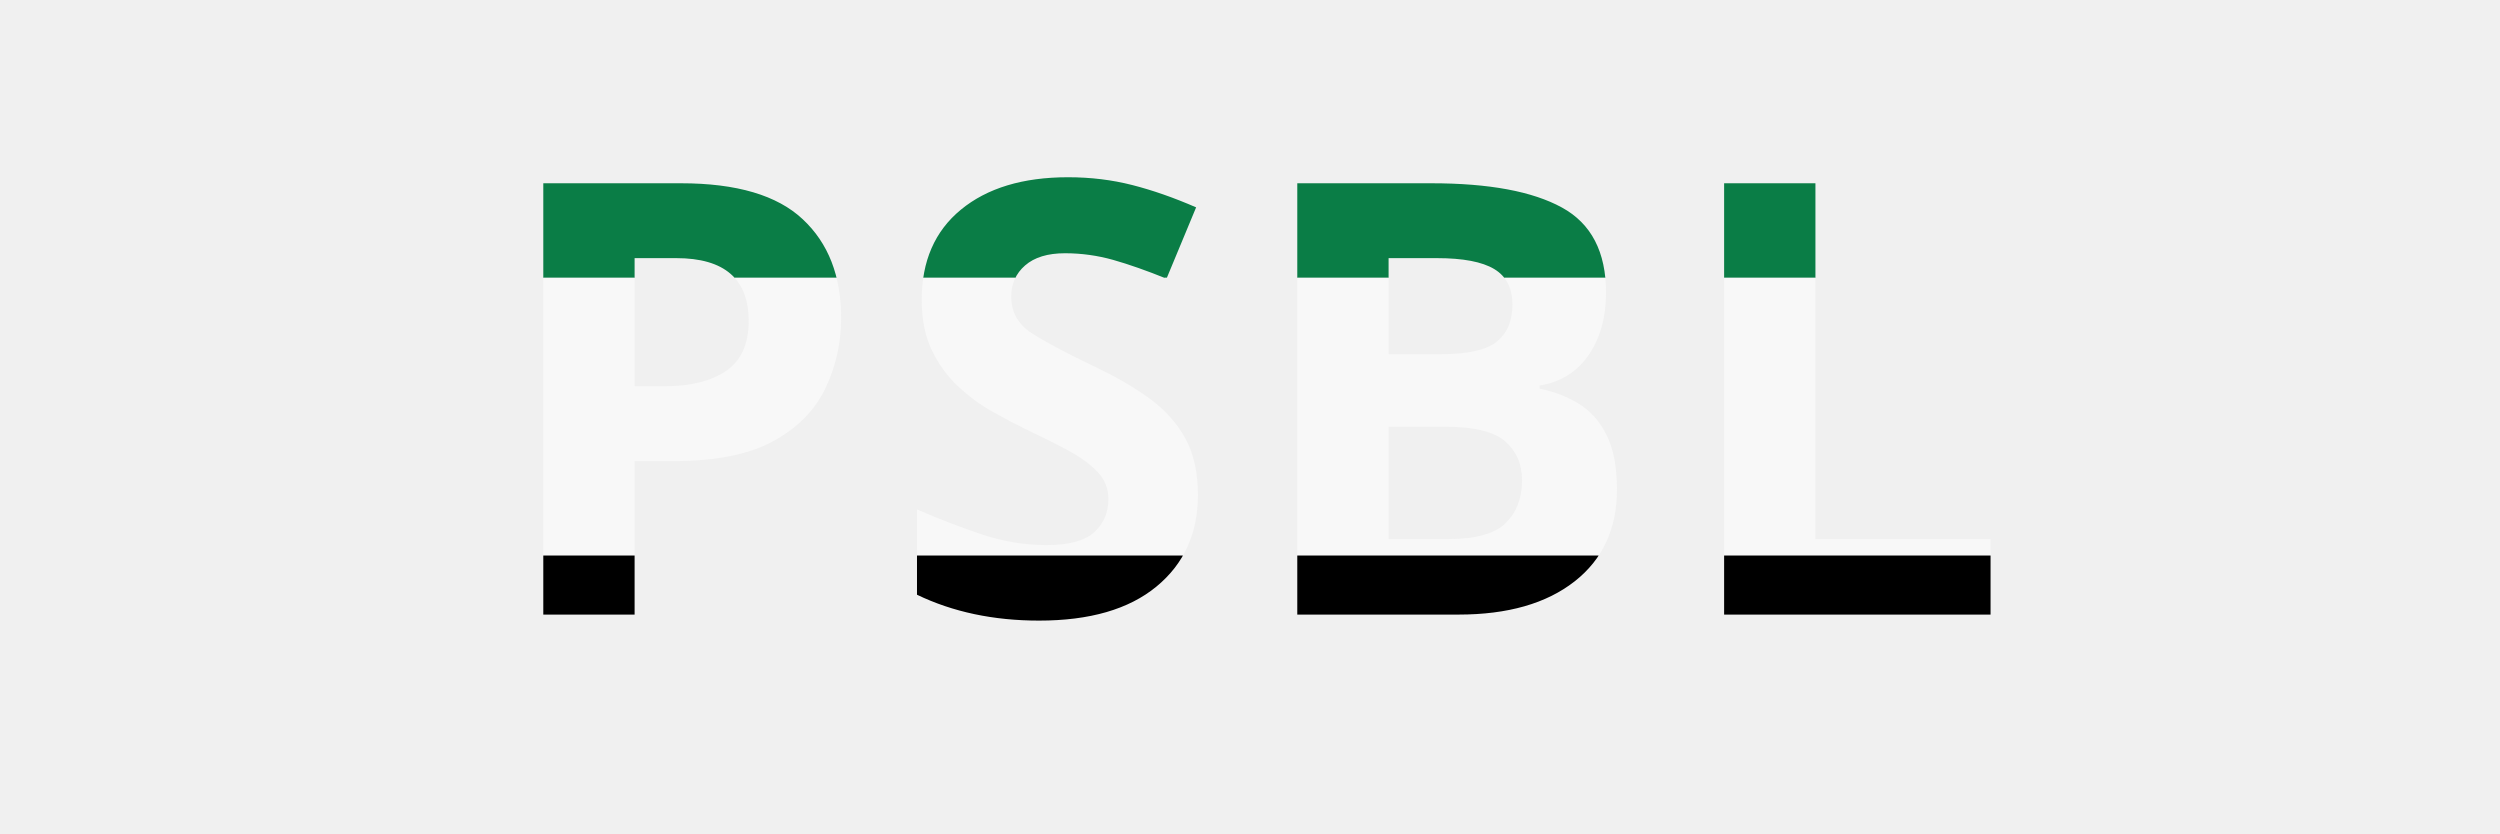
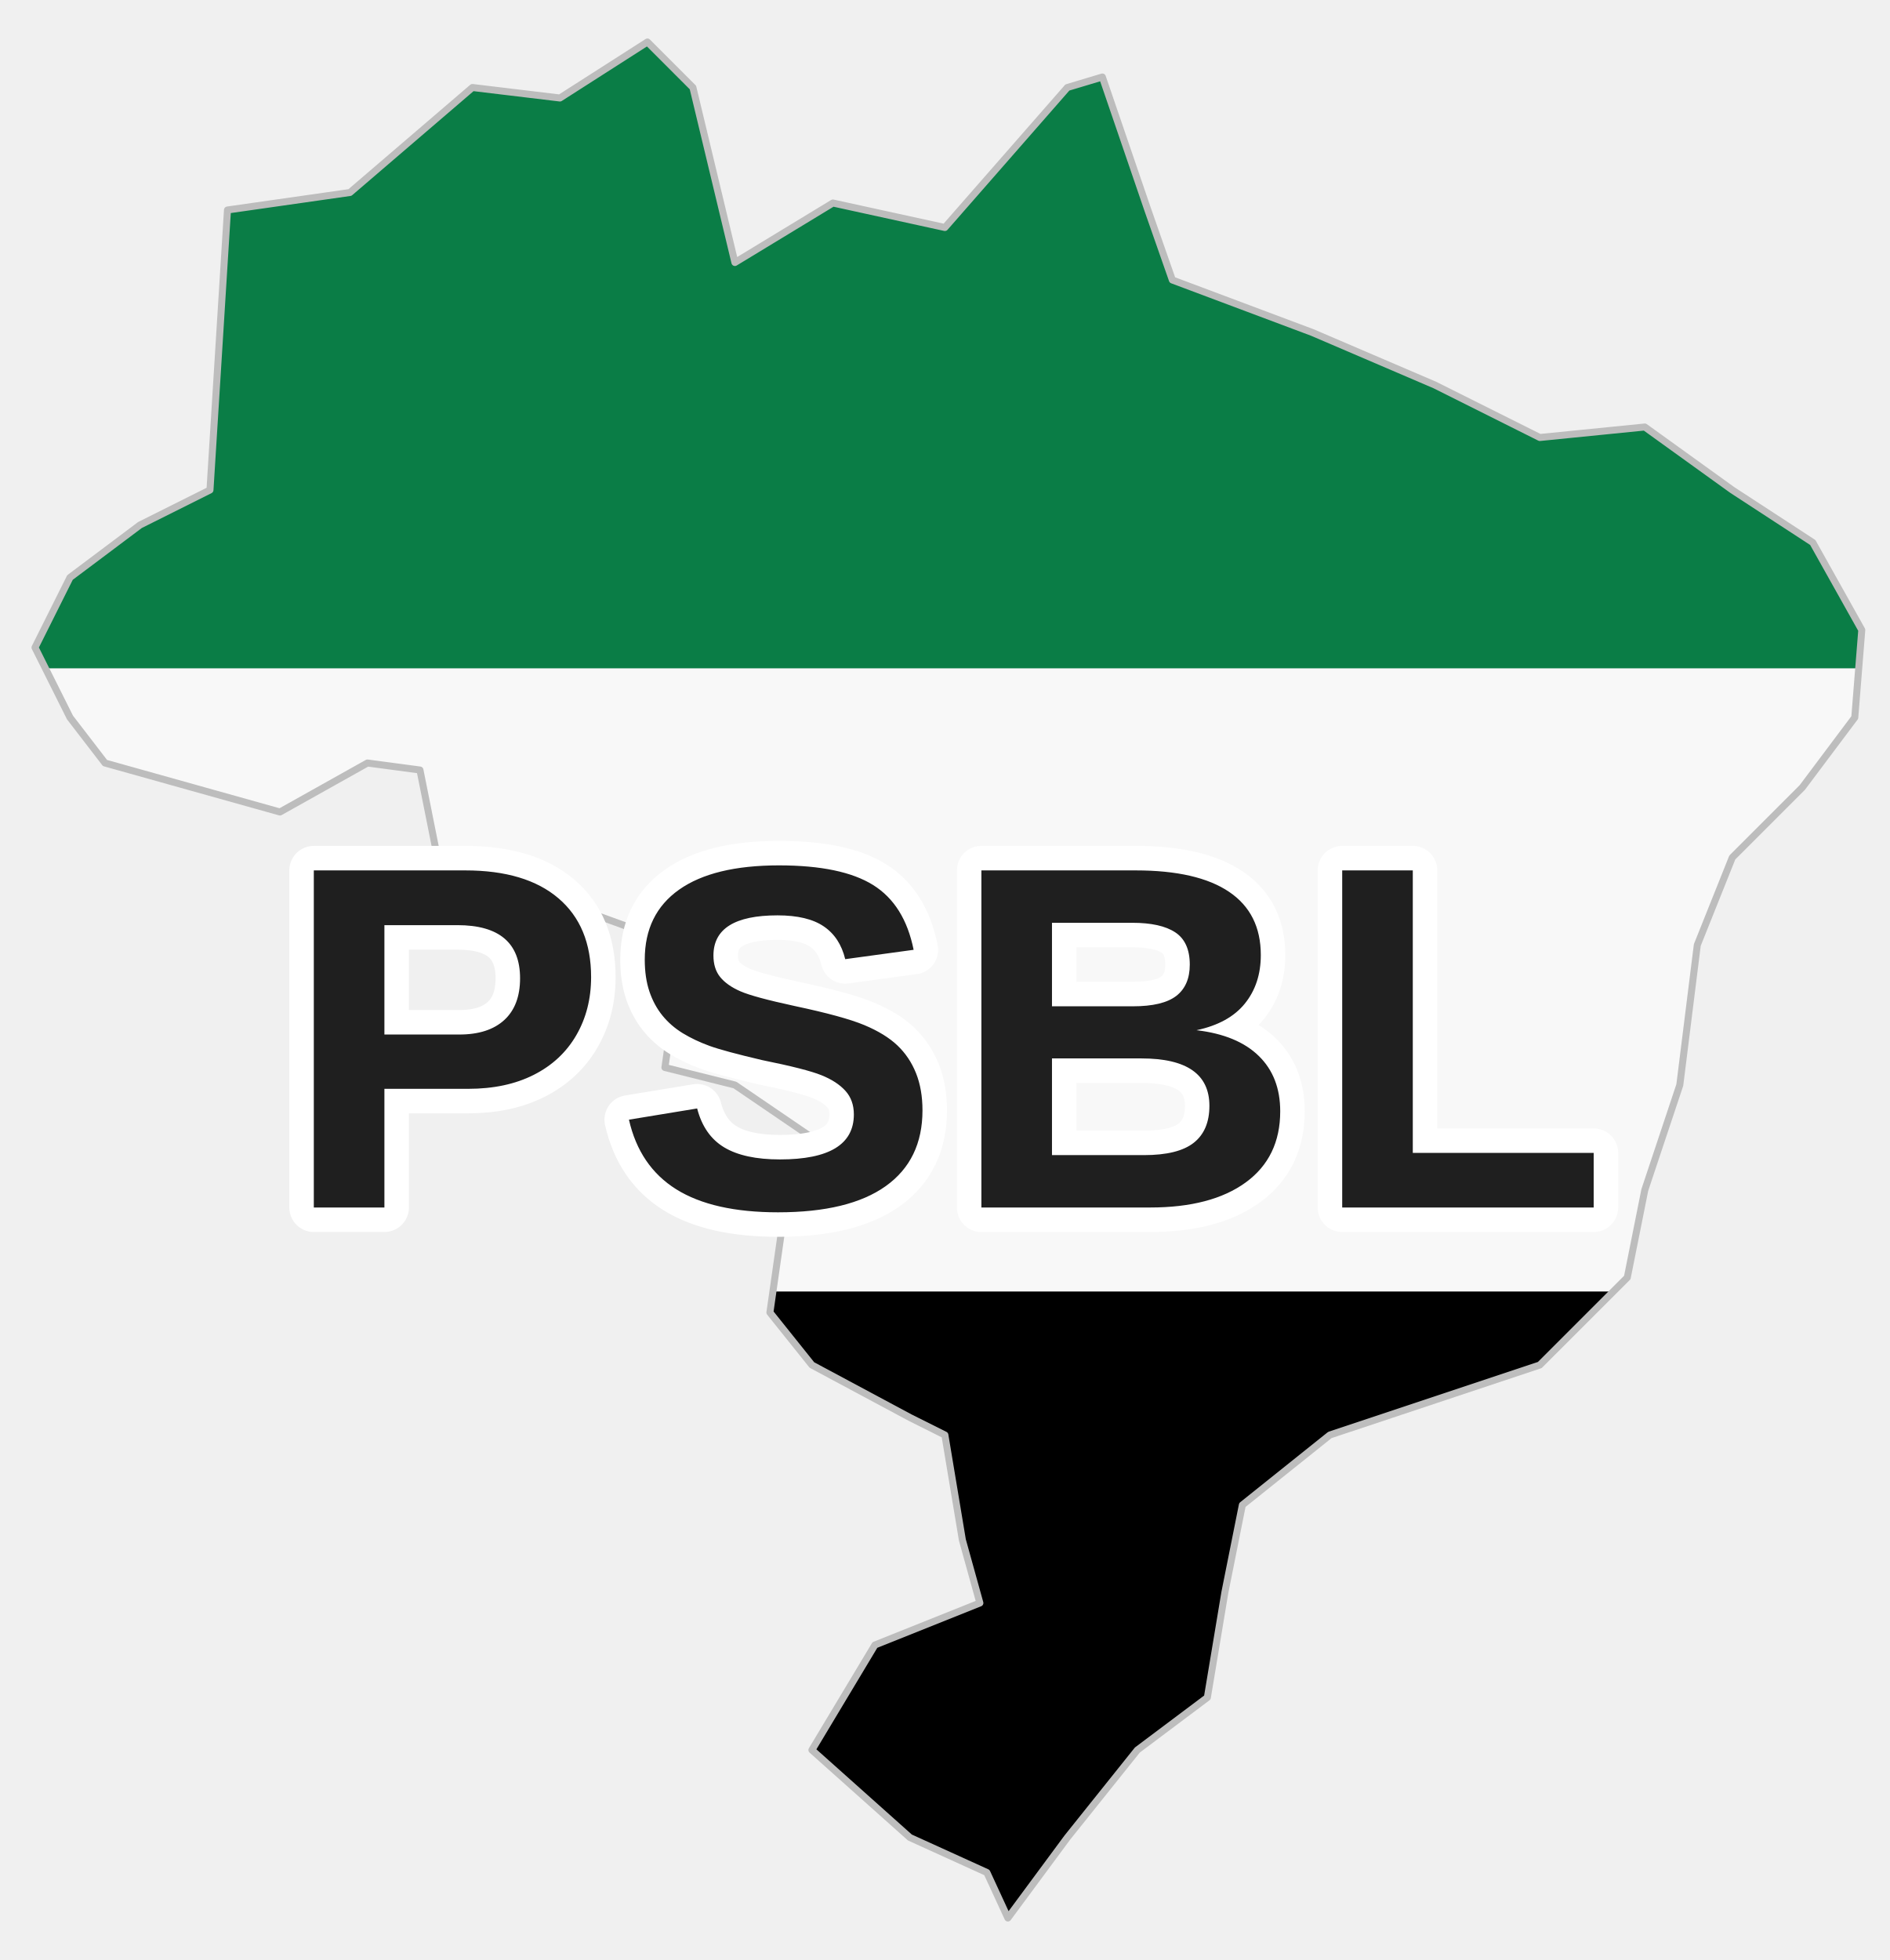
- <svg xmlns="http://www.w3.org/2000/svg" viewBox="0 0 240 80">
+ <svg xmlns="http://www.w3.org/2000/svg" viewBox="30 20 540 560">
  <defs>
-     <linearGradient id="bandeira" x1="0" y1="0" x2="0" y2="1">
-       <stop offset="0%" stop-color="#0a7d46" />
-       <stop offset="50%" stop-color="#f8f8f8" />
-       <stop offset="50%" stop-color="#f8f8f8" />
-       <stop offset="50%" stop-color="#000000" />
-       <stop offset="100%" stop-color="#000000" />
-     </linearGradient>
-     <clipPath id="texto">
-       <text x="120" y="59" text-anchor="middle" font-family="Ledlight, sans-serif" font-size="58" font-weight="bold" letter-spacing="2">PSBL</text>
+     <path id="brasil" d="M95,80 L130,75 L165,45 L190,48 L215,32 L228,45 L240,95 L268,78 L300,85 L335,45 L345,42 L358,80 L365,100 L405,115 L440,130 L470,145 L500,142 L525,160 L548,175 L562,200 L560,225 L545,245 L525,265 L515,290 L510,330 L500,360 L495,385 L470,410 L440,420 L410,430 L385,450 L380,475 L375,505 L355,520 L335,545 L318,568 L312,555 L290,545 L262,520 L280,490 L310,478 L305,460 L300,430 L290,425 L262,410 L250,395 L255,360 L262,345 L240,330 L220,325 L225,290 L210,285 L155,265 L150,240 L135,238 L110,252 L85,245 L60,238 L50,225 L40,205 L50,185 L70,170 L90,160 Z" />
+     <clipPath id="recorte-mapa">
+       <use href="#brasil" />
    </clipPath>
  </defs>
-   <rect width="240" height="80" fill="none" />
-   <g clip-path="url(#texto)">
-     <rect x="0" y="0" width="240" height="26.67" fill="#0a7d46" />
-     <rect x="0" y="26.67" width="240" height="26.66" fill="#f8f8f8" />
-     <rect x="0" y="53.33" width="240" height="26.67" fill="#000000" />
+   <g clip-path="url(#recorte-mapa)">
+     <rect x="0" y="0" width="600" height="211" fill="#0a7d46" />
+     <rect x="0" y="211" width="600" height="178" fill="#f8f8f8" />
+     <rect x="0" y="389" width="600" height="211" fill="#000000" />
  </g>
+   <use href="#brasil" fill="none" stroke="#bdbdbd" stroke-width="2" stroke-linejoin="round" />
+   <text x="300" y="365" text-anchor="middle" font-family="Arial Black, Arial, sans-serif" font-size="140" font-weight="900" letter-spacing="2" fill="#1f1f1f" stroke="#ffffff" stroke-width="14" stroke-linejoin="round" paint-order="stroke">PSBL</text>
</svg>
